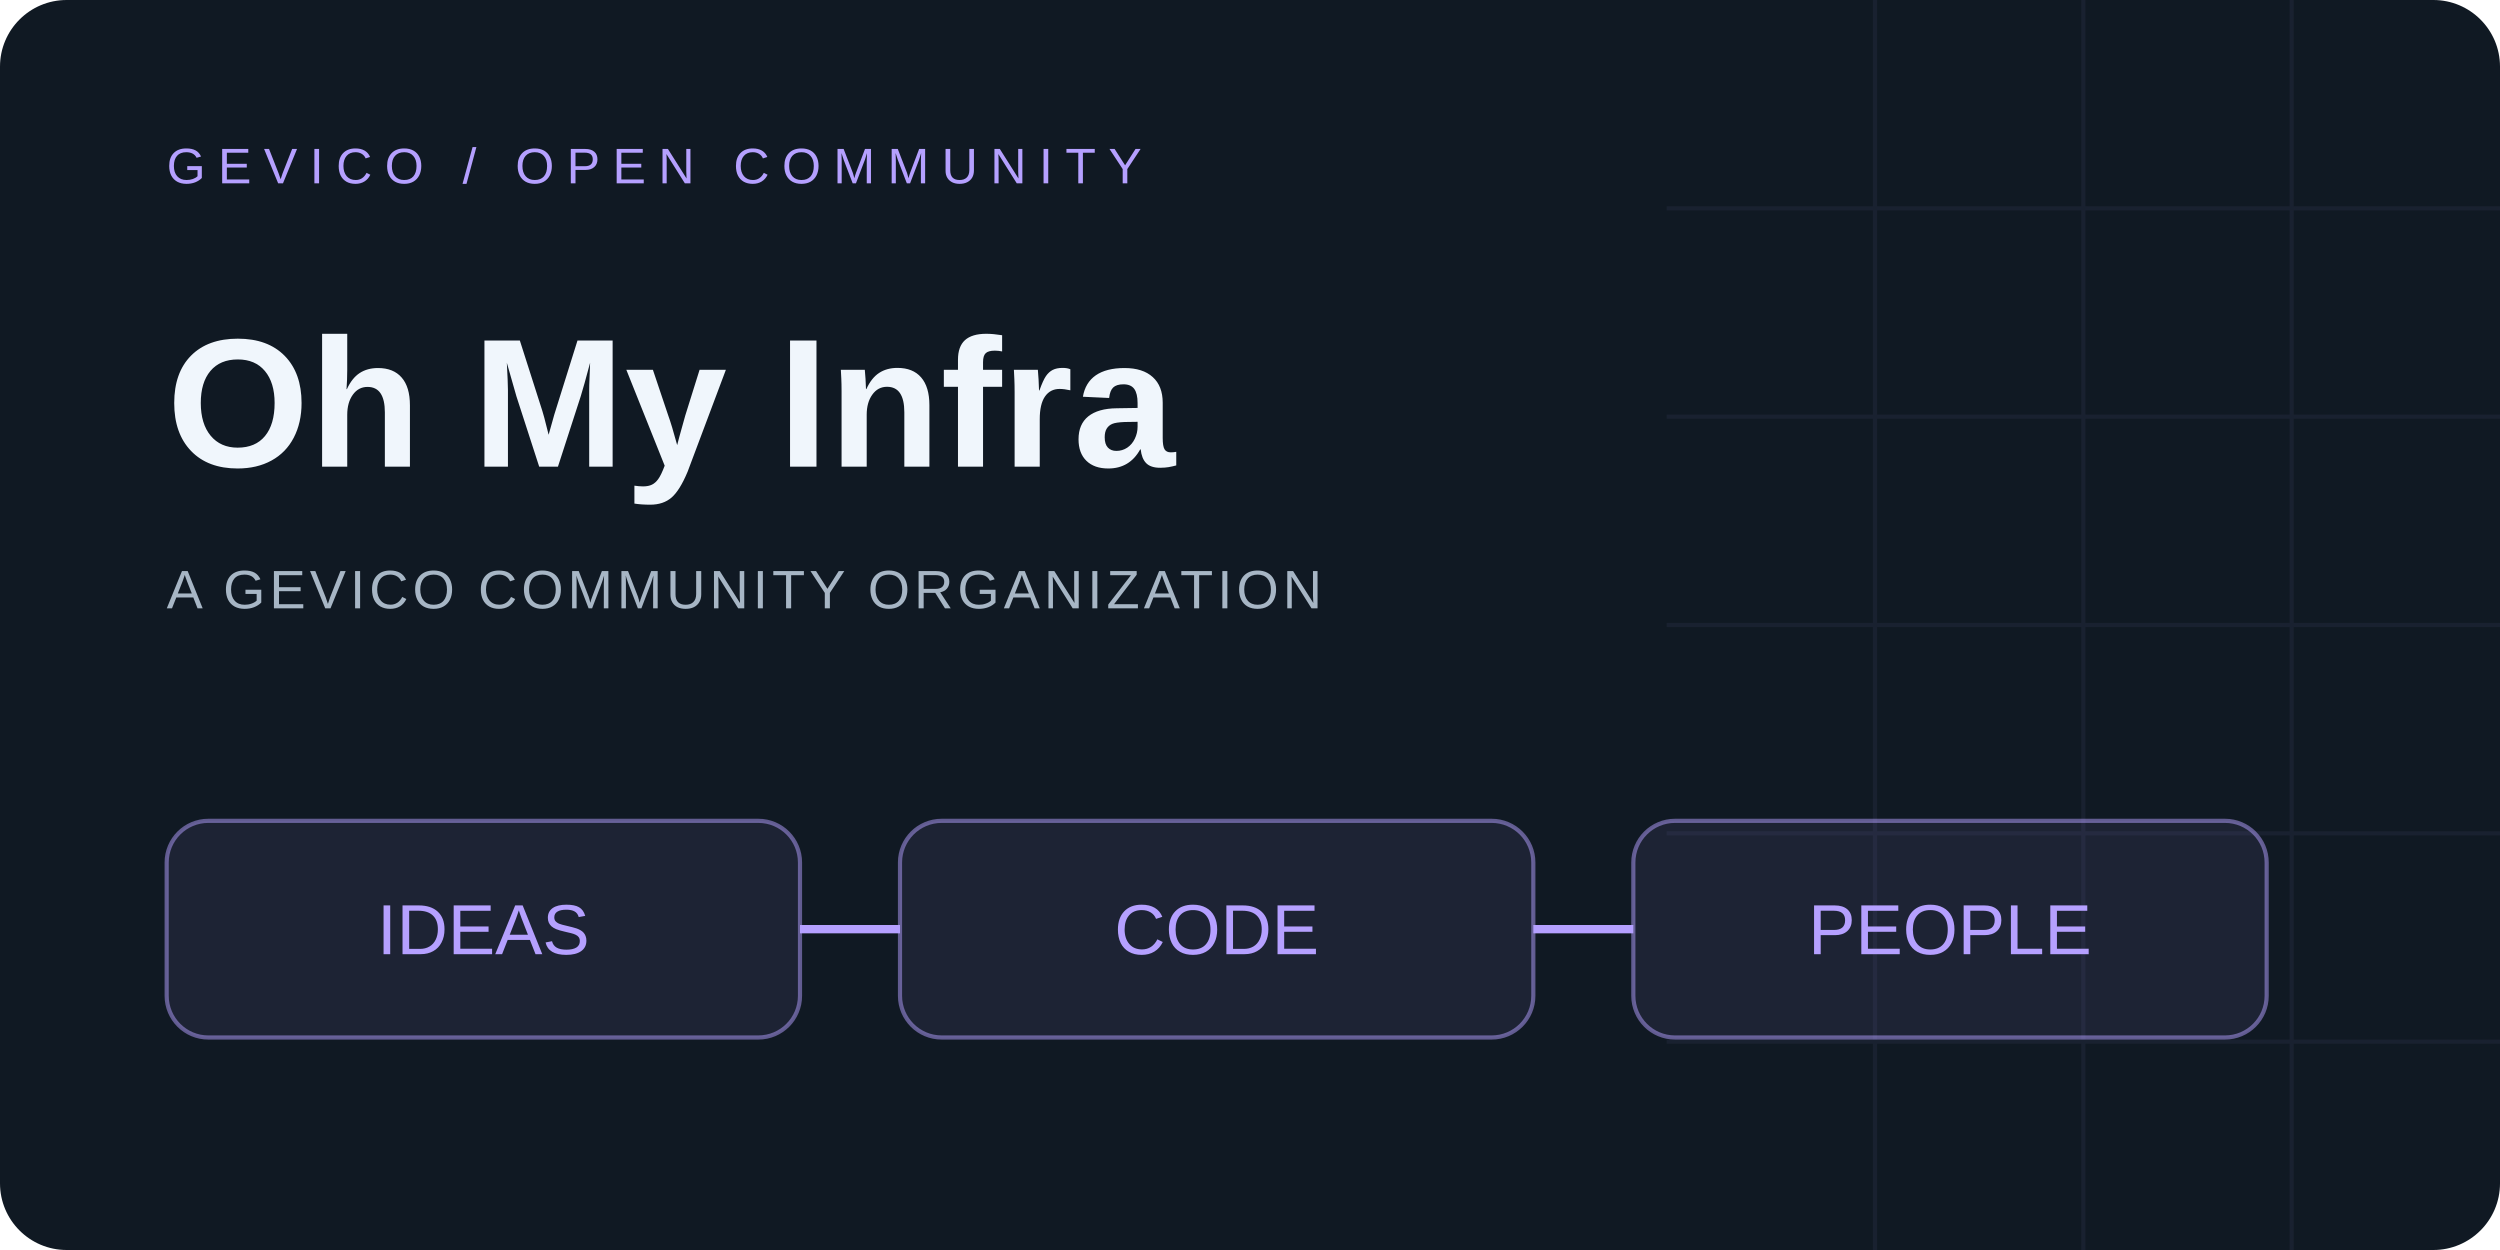
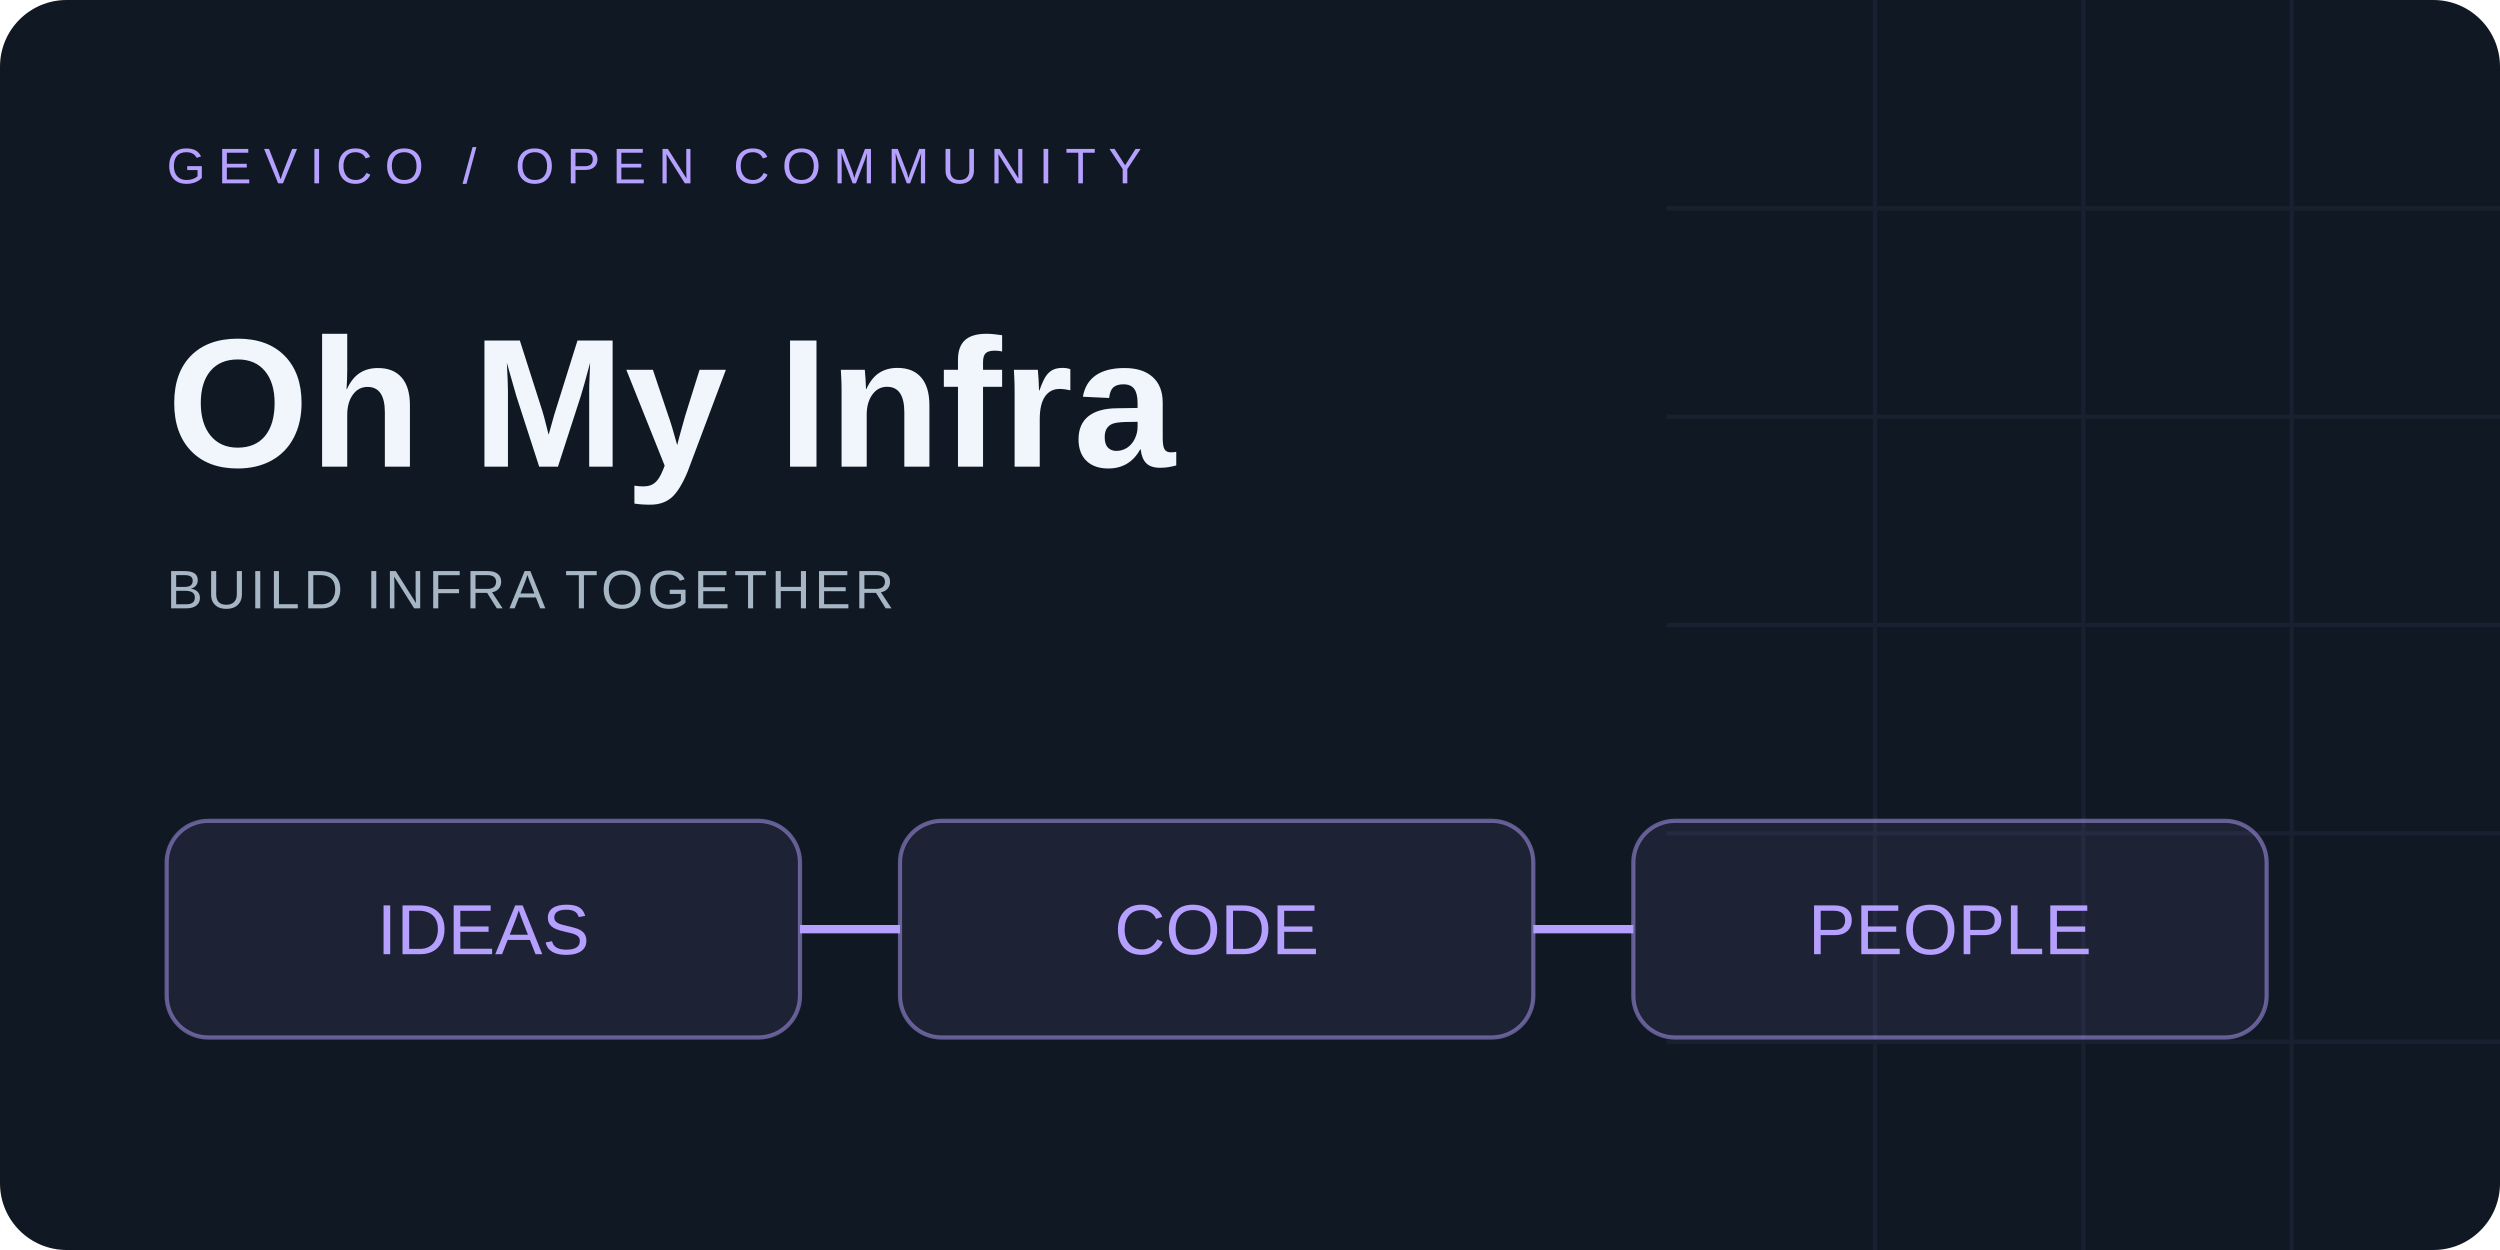
<svg xmlns="http://www.w3.org/2000/svg" width="600" height="300" viewBox="0 0 600 300" role="img" aria-labelledby="title desc">
  <rect width="600" height="300" rx="16" fill="#101923" />
  <path d="M450 0v300M500 0v300M550 0v300M400 50h200M400 100h200M400 150h200M400 200h200M400 250h200" stroke="#b5a0ff" stroke-opacity="0.06" />
  <g font-family="Arial, Helvetica, sans-serif">
    <text x="40" y="44" fill="#b5a0ff" font-size="12" letter-spacing="3">GEVICO / OPEN COMMUNITY</text>
    <text x="40" y="112" fill="#f0f6fc" font-size="44" font-weight="700">Oh My Infra</text>
-     <text x="40" y="146" fill="#a7b6c5" font-size="13" letter-spacing="1">A GEVICO COMMUNITY ORGANIZATION</text>
+     <text x="40" y="146" fill="#a7b6c5" font-size="13" letter-spacing="1">BUILD INFRA TOGETHER</text>
    <path d="M192 223h24m152 0h24" stroke="#b5a0ff" stroke-width="2" />
    <rect x="40" y="197" width="152" height="52" rx="10" fill="#b5a0ff" fill-opacity="0.08" stroke="#b5a0ff" stroke-opacity="0.5" />
    <text x="116" y="229" text-anchor="middle" fill="#b5a0ff" font-size="17">IDEAS</text>
    <rect x="216" y="197" width="152" height="52" rx="10" fill="#b5a0ff" fill-opacity="0.08" stroke="#b5a0ff" stroke-opacity="0.5" />
    <text x="292" y="229" text-anchor="middle" fill="#b5a0ff" font-size="17">CODE</text>
    <rect x="392" y="197" width="152" height="52" rx="10" fill="#b5a0ff" fill-opacity="0.08" stroke="#b5a0ff" stroke-opacity="0.5" />
    <text x="468" y="229" text-anchor="middle" fill="#b5a0ff" font-size="17">PEOPLE</text>
  </g>
</svg>
